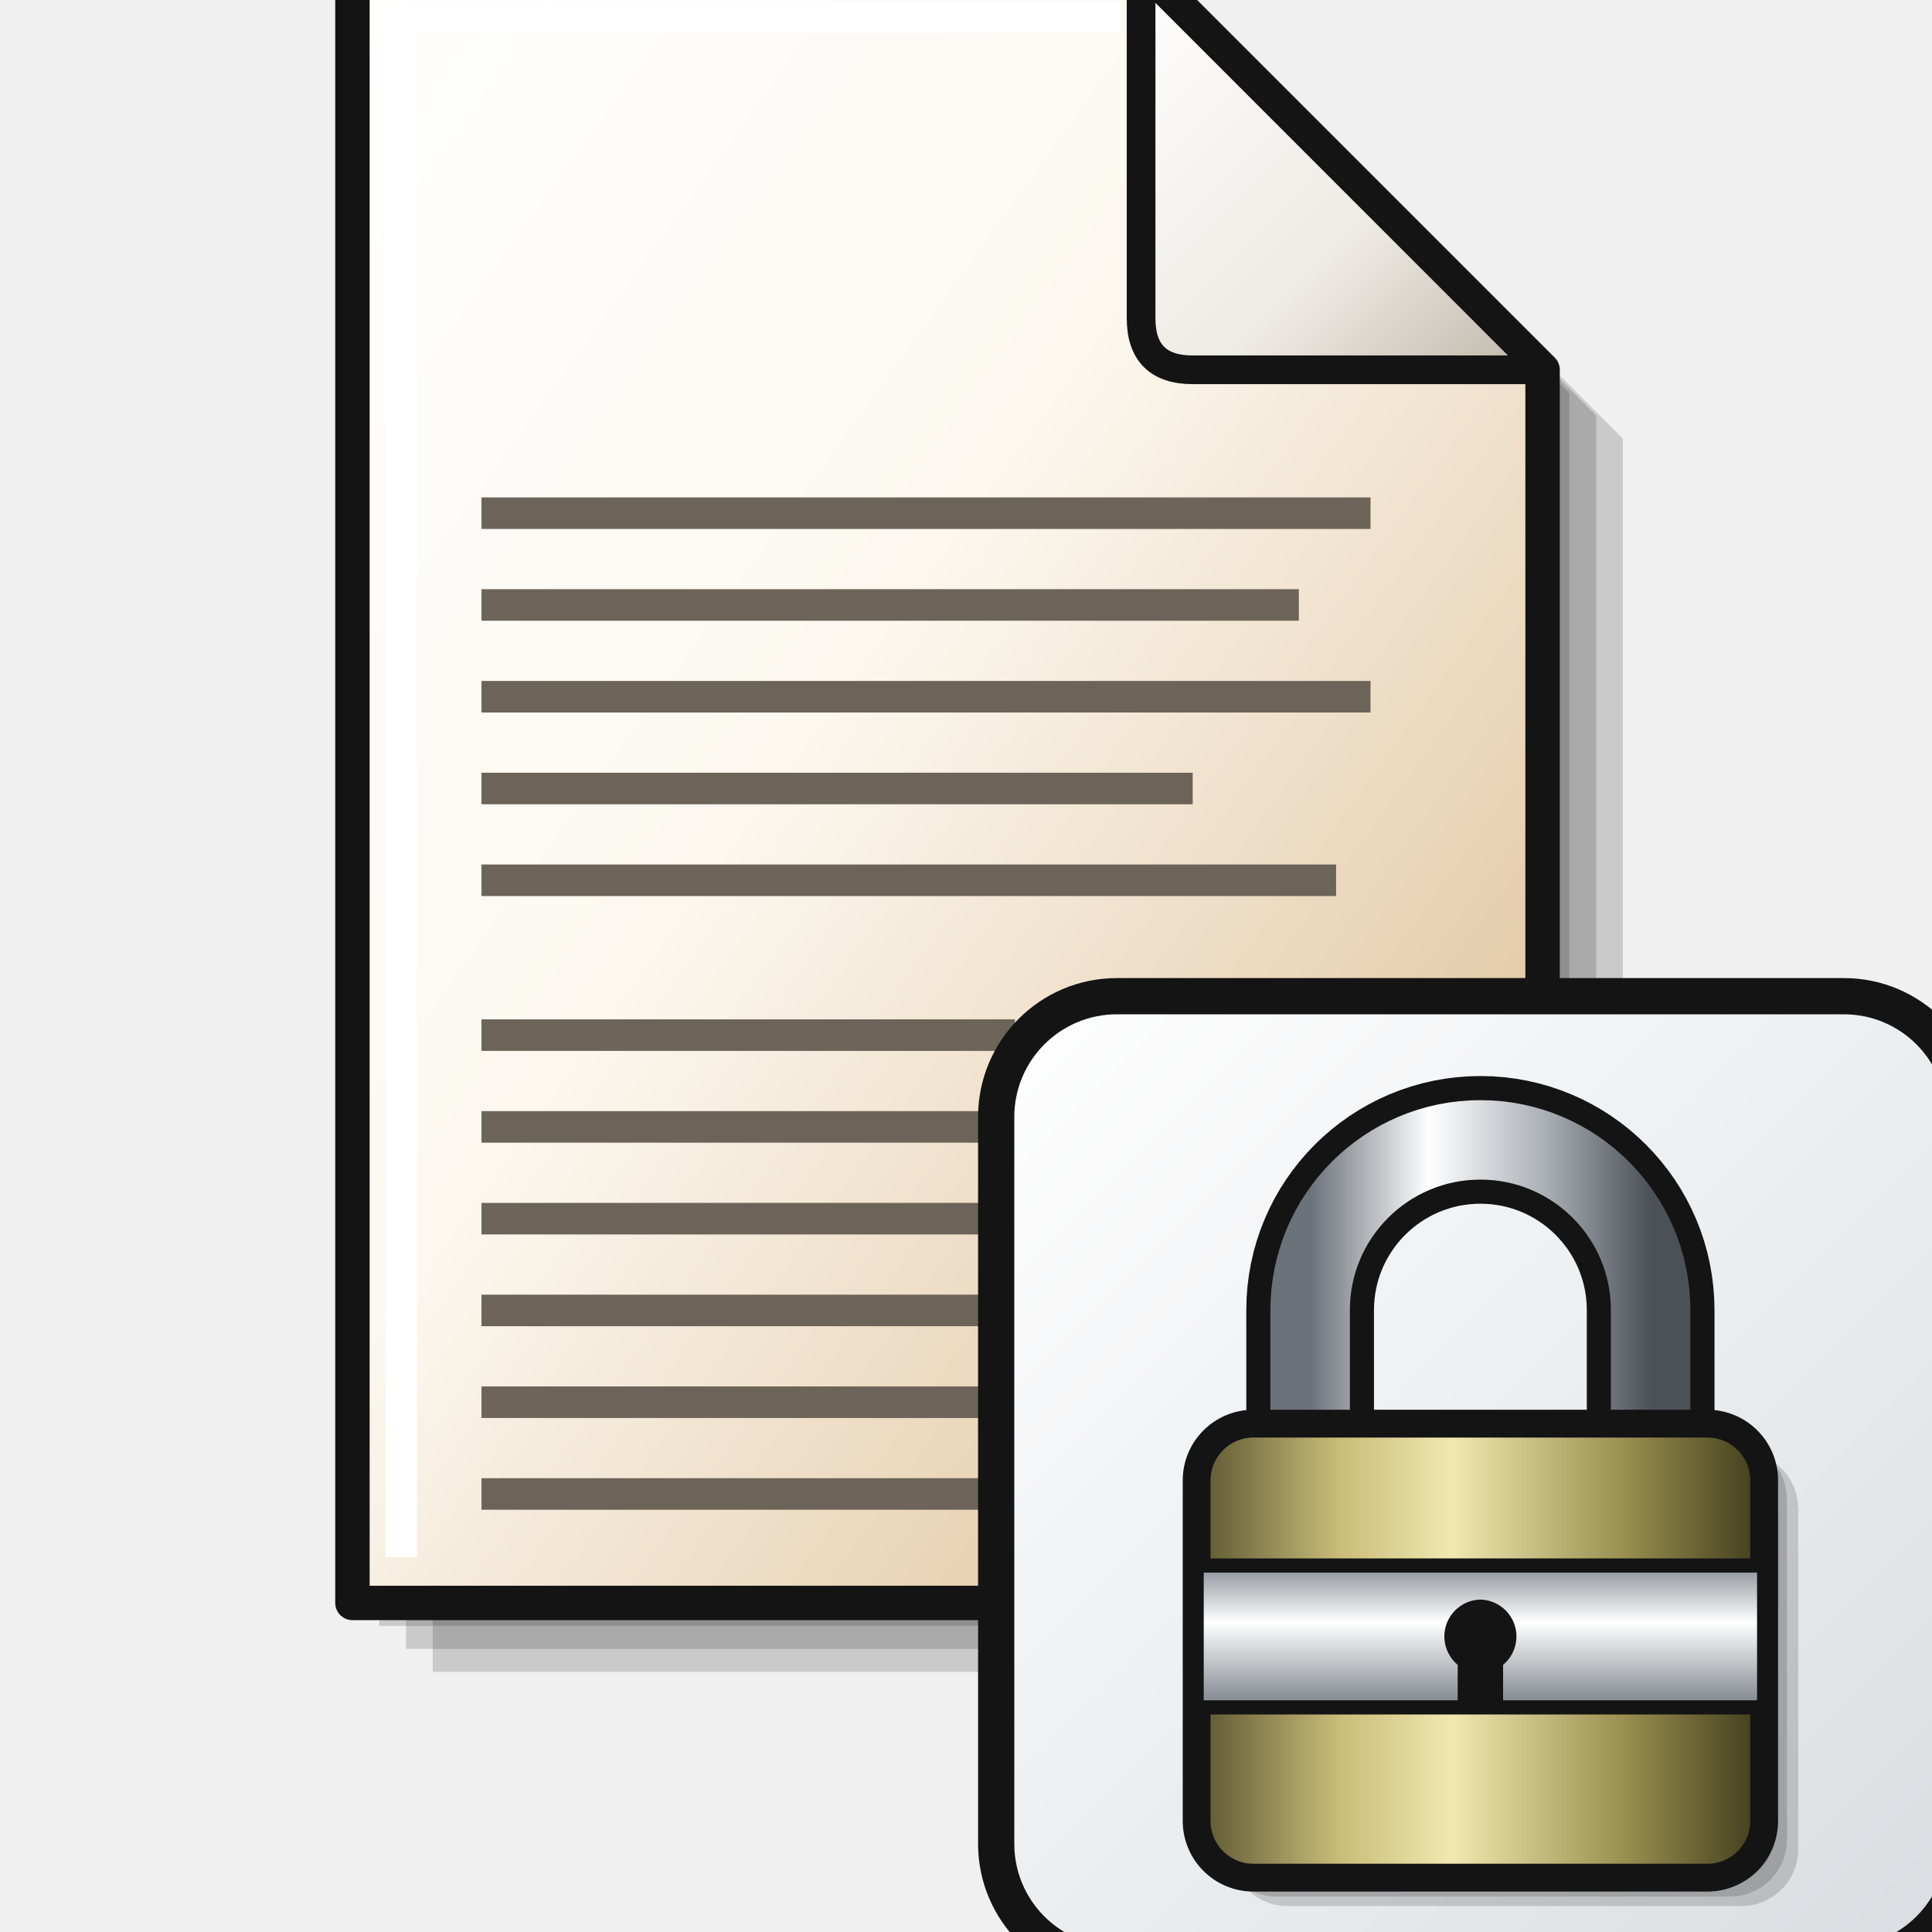
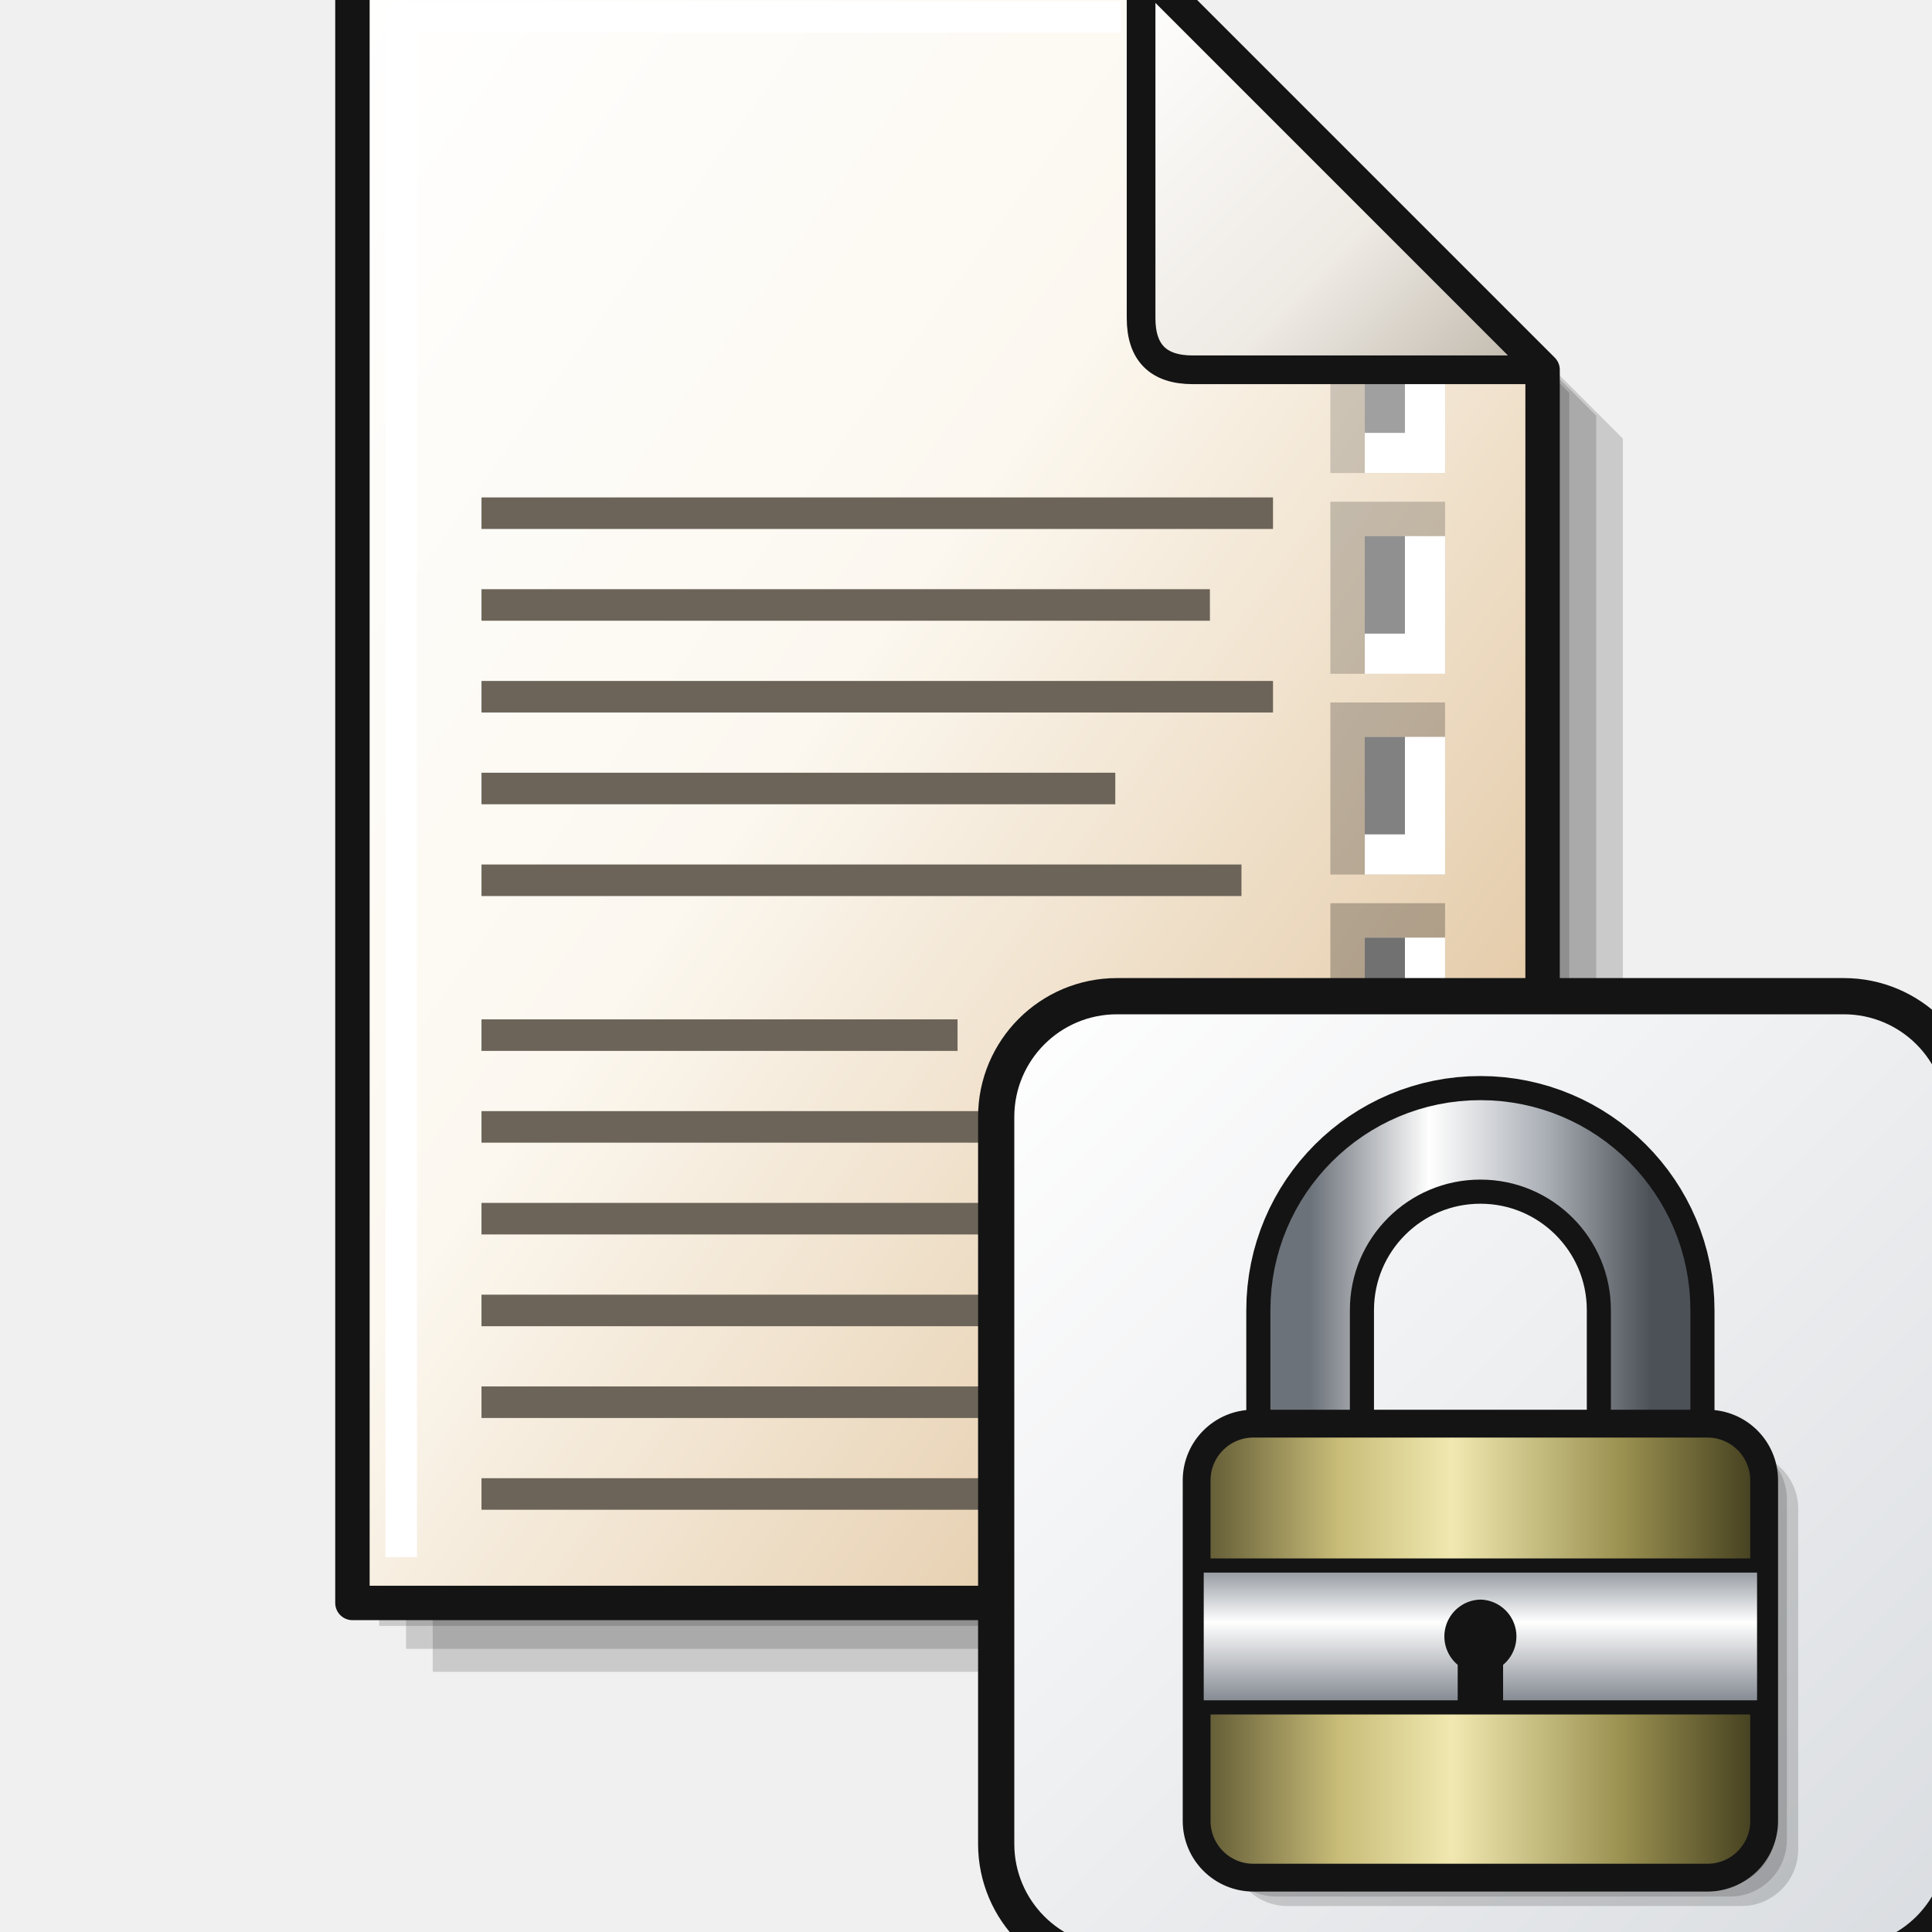
<svg xmlns="http://www.w3.org/2000/svg" width="64" height="64" viewBox="0 0 64 64">
  <defs>
    <linearGradient id="e5_l1" x1="0" y1="0" x2="1" y2="1">
      <stop offset="0" stop-color="#ffffff" />
      <stop offset="0.42" stop-color="#fcf8f0" />
      <stop offset="1" stop-color="#d9b688" />
    </linearGradient>
    <linearGradient id="e5_l2" x1="0" y1="0" x2="1" y2="1">
      <stop offset="0" stop-color="#ffffff" />
      <stop offset="0.6" stop-color="#eeeae4" />
      <stop offset="1" stop-color="#bdb5a8" />
    </linearGradient>
    <linearGradient id="l1" x1="0" y1="0" x2="1" y2="1">
      <stop offset="0" stop-color="#ffffff" />
      <stop offset="1" stop-color="#d9dce0" />
    </linearGradient>
    <linearGradient id="e6_steel" x1="0" y1="0" x2="1" y2="0">
      <stop offset="0" stop-color="#6c727a" />
      <stop offset=".35" stop-color="#ffffff" />
      <stop offset=".7" stop-color="#a8adb4" />
      <stop offset="1" stop-color="#4c5158" />
    </linearGradient>
    <linearGradient id="e6_l1" x1="0" y1="0" x2="1" y2="0">
      <stop offset="0" stop-color="#5a5430" />
      <stop offset="0.25" stop-color="#c8bc78" />
      <stop offset="0.45" stop-color="#f0e8b0" />
      <stop offset="0.75" stop-color="#9a9050" />
      <stop offset="1" stop-color="#3e3a1c" />
    </linearGradient>
    <linearGradient id="e6_l2" x1="0" y1="0" x2="0" y2="1">
      <stop offset="0" stop-color="#8a9098" />
      <stop offset="0.4" stop-color="#ffffff" />
      <stop offset="1" stop-color="#7b818a" />
    </linearGradient>
  </defs>
  <g transform="translate(-4,-2) scale(.95)">
    <g>
      <path d="M16.5,1H44L58,15V58H16.5Z" fill="#000" fill-opacity="0.160" transform="translate(0.93,0.80)" />
      <path d="M16.5,1H44L58,15V58H16.5Z" fill="#000" fill-opacity="0.160" transform="translate(1.87,1.60)" />
      <path d="M16.5,1H44L58,15V58H16.5Z" fill="#000" fill-opacity="0.160" transform="translate(2.80,2.40)" />
    </g>
    <path d="M16.5,1H44L58,15V58H16.5Z" fill="url(#e5_l1)" stroke="#141414" stroke-width="1.2" stroke-linejoin="round" />
    <path d="M18.2,56.4V2.7H43.3" fill="none" stroke="#fff" stroke-width="1.1" />
+     <path d="M50.6,12.6h4.0v6.0h-4.0Z" fill="#000" fill-opacity="0.165" />
+     <path d="M51.8,13.8h2.8v4.8h-2.8Z" fill="#fff" />
+     <path d="M51.8,13.8h1.4v3.4h-1.4Z" fill="#000" fill-opacity="0.374" />
+     <path d="M50.6,19.6h4.0v6.0h-4.0Z" fill="#000" fill-opacity="0.192" />
+     <path d="M51.8,20.8h2.8v4.8h-2.8Z" fill="#fff" />
+     <path d="M51.8,20.8h1.4v3.4h-1.4Z" fill="#000" fill-opacity="0.435" />
+     <path d="M50.6,26.6h4.0v6.0h-4.0Z" fill="#000" fill-opacity="0.219" />
+     <path d="M51.8,27.8h2.8v4.8h-2.8Z" fill="#fff" />
+     <path d="M51.8,27.8h1.4v3.4h-1.4Z" fill="#000" fill-opacity="0.496" />
+     <path d="M50.6,33.6h4.0v6.0h-4.0Z" fill="#000" fill-opacity="0.246" />
+     <path d="M51.8,34.8h2.8v4.8h-2.8Z" fill="#fff" />
+     <path d="M51.8,34.8h1.4v3.4h-1.4Z" fill="#000" fill-opacity="0.558" />
+     <path d="M50.6,40.6h4.0v6.0h-4.0Z" fill="#000" fill-opacity="0.273" />
+     <path d="M51.8,41.8h2.8v4.8h-2.8Z" fill="#fff" />
+     <path d="M51.8,41.8h1.4v3.4h-1.4Z" fill="#000" fill-opacity="0.619" />
+     <path d="M50.6,47.6h4.0v6.0h-4.0Z" fill="#000" fill-opacity="0.300" />
+     <path d="M51.8,48.8h2.8v4.8h-2.8Z" fill="#fff" />
+     <path d="M51.8,48.8h1.4v3.4h-1.4Z" fill="#000" fill-opacity="0.680" />
    <path d="M44,1V13.2Q44,15 45.8,15H58Z" fill="url(#e5_l2)" stroke="#141414" stroke-width="1" stroke-linejoin="round" />
-     <path d="M21,20.0H52.0M21,23.2H49.5M21,26.4H52.0M21,29.6H45.8M21,32.8H50.8M21,38.2H39.6M21,41.4H52.0M21,44.6H49.5M21,47.8H52.0M21,51.0H45.8M21,54.2H50.8" stroke="#6c6458" stroke-width="1.1" />
+     <path d="M21,20.0H48.6M21,23.2H46.4M21,26.4H48.6M21,29.6H43.1M21,32.8H47.5M21,38.2H37.6M21,41.4H48.6M21,44.6H46.4M21,47.8H48.6M21,51.0H43.1M21,54.2H47.5" stroke="#6c6458" stroke-width="1.1" />
  </g>
  <g>
    <path d="M37,33H61.08A4,4 0 0 1 65.08,37V61.08A4,4 0 0 1 61.08,65.08H37A4,4 0 0 1 33,61.08V37A4,4 0 0 1 37,33Z" fill="#000" fill-opacity="0.160" transform="translate(0.60,0.50)" />
    <path d="M37,33H61.08A4,4 0 0 1 65.08,37V61.08A4,4 0 0 1 61.08,65.08H37A4,4 0 0 1 33,61.08V37A4,4 0 0 1 37,33Z" fill="#000" fill-opacity="0.160" transform="translate(1.20,1.00)" />
    <path d="M37,33H61.08A4,4 0 0 1 65.08,37V61.08A4,4 0 0 1 61.08,65.08H37A4,4 0 0 1 33,61.08V37A4,4 0 0 1 37,33Z" fill="#000" fill-opacity="0.160" transform="translate(1.80,1.50)" />
  </g>
  <path d="M37,33H61.08A4,4 0 0 1 65.08,37V61.08A4,4 0 0 1 61.08,65.08H37A4,4 0 0 1 33,61.08V37A4,4 0 0 1 37,33Z" fill="url(#l1)" stroke="#141414" stroke-width="1.2" stroke-linejoin="round" />
  <g transform="translate(34,34) scale(0.47)">
    <path d="M20,30V20A12,12 0 0 1 44,20V30" fill="none" stroke="#141414" stroke-width="9" />
    <path d="M20,30V20A12,12 0 0 1 44,20V30" fill="none" stroke="url(#e6_steel)" stroke-width="5.6" />
    <g>
      <path d="M16,28H48A4,4 0 0 1 52,32V56A4,4 0 0 1 48,60H16A4,4 0 0 1 12,56V32A4,4 0 0 1 16,28Z" fill="#000" fill-opacity="0.160" transform="translate(0.80,0.67)" />
      <path d="M16,28H48A4,4 0 0 1 52,32V56A4,4 0 0 1 48,60H16A4,4 0 0 1 12,56V32A4,4 0 0 1 16,28Z" fill="#000" fill-opacity="0.160" transform="translate(1.60,1.33)" />
      <path d="M16,28H48A4,4 0 0 1 52,32V56A4,4 0 0 1 48,60H16A4,4 0 0 1 12,56V32A4,4 0 0 1 16,28Z" fill="#000" fill-opacity="0.160" transform="translate(2.40,2.00)" />
    </g>
    <path d="M16,28H48A4,4 0 0 1 52,32V56A4,4 0 0 1 48,60H16A4,4 0 0 1 12,56V32A4,4 0 0 1 16,28Z" fill="url(#e6_l1)" stroke="#141414" stroke-width="1.96" stroke-linejoin="round" />
    <path d="M12,38H52V48H12Z" fill="url(#e6_l2)" stroke="#141414" stroke-width="1" stroke-linejoin="round" />
    <path d="M32,40.4A2.6,2.6 0 0 1 33.6,45V47.6H30.4V45A2.6,2.6 0 0 1 32,40.4Z" fill="#141414" />
  </g>
</svg>
